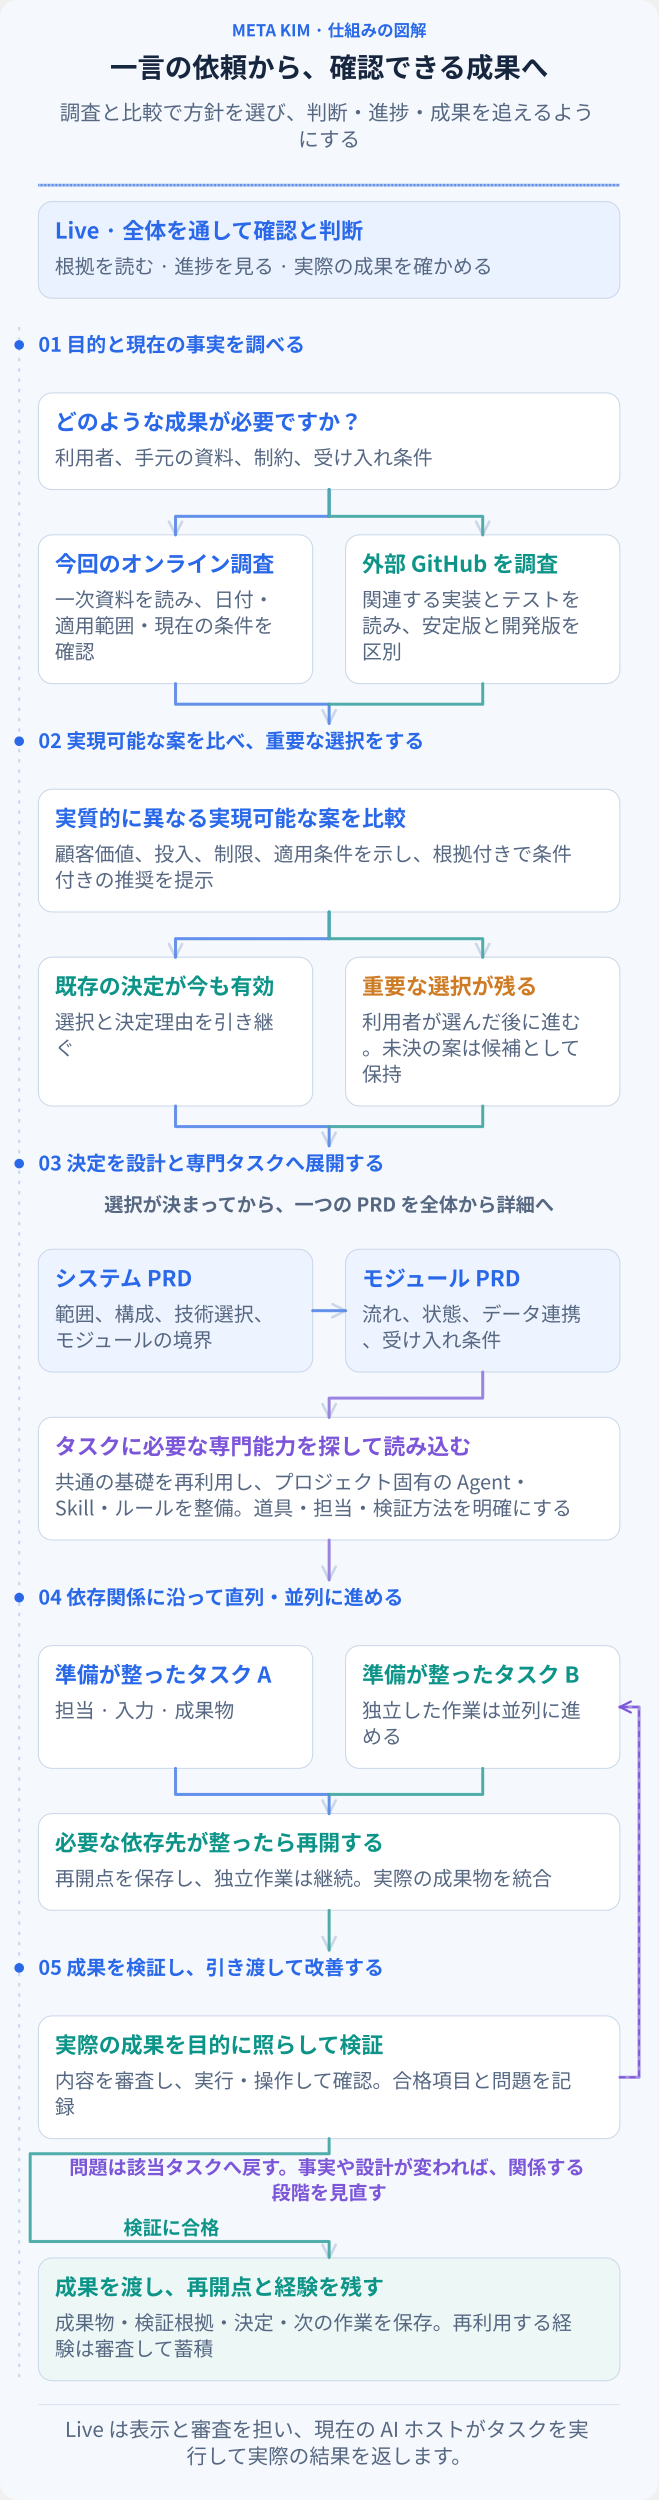
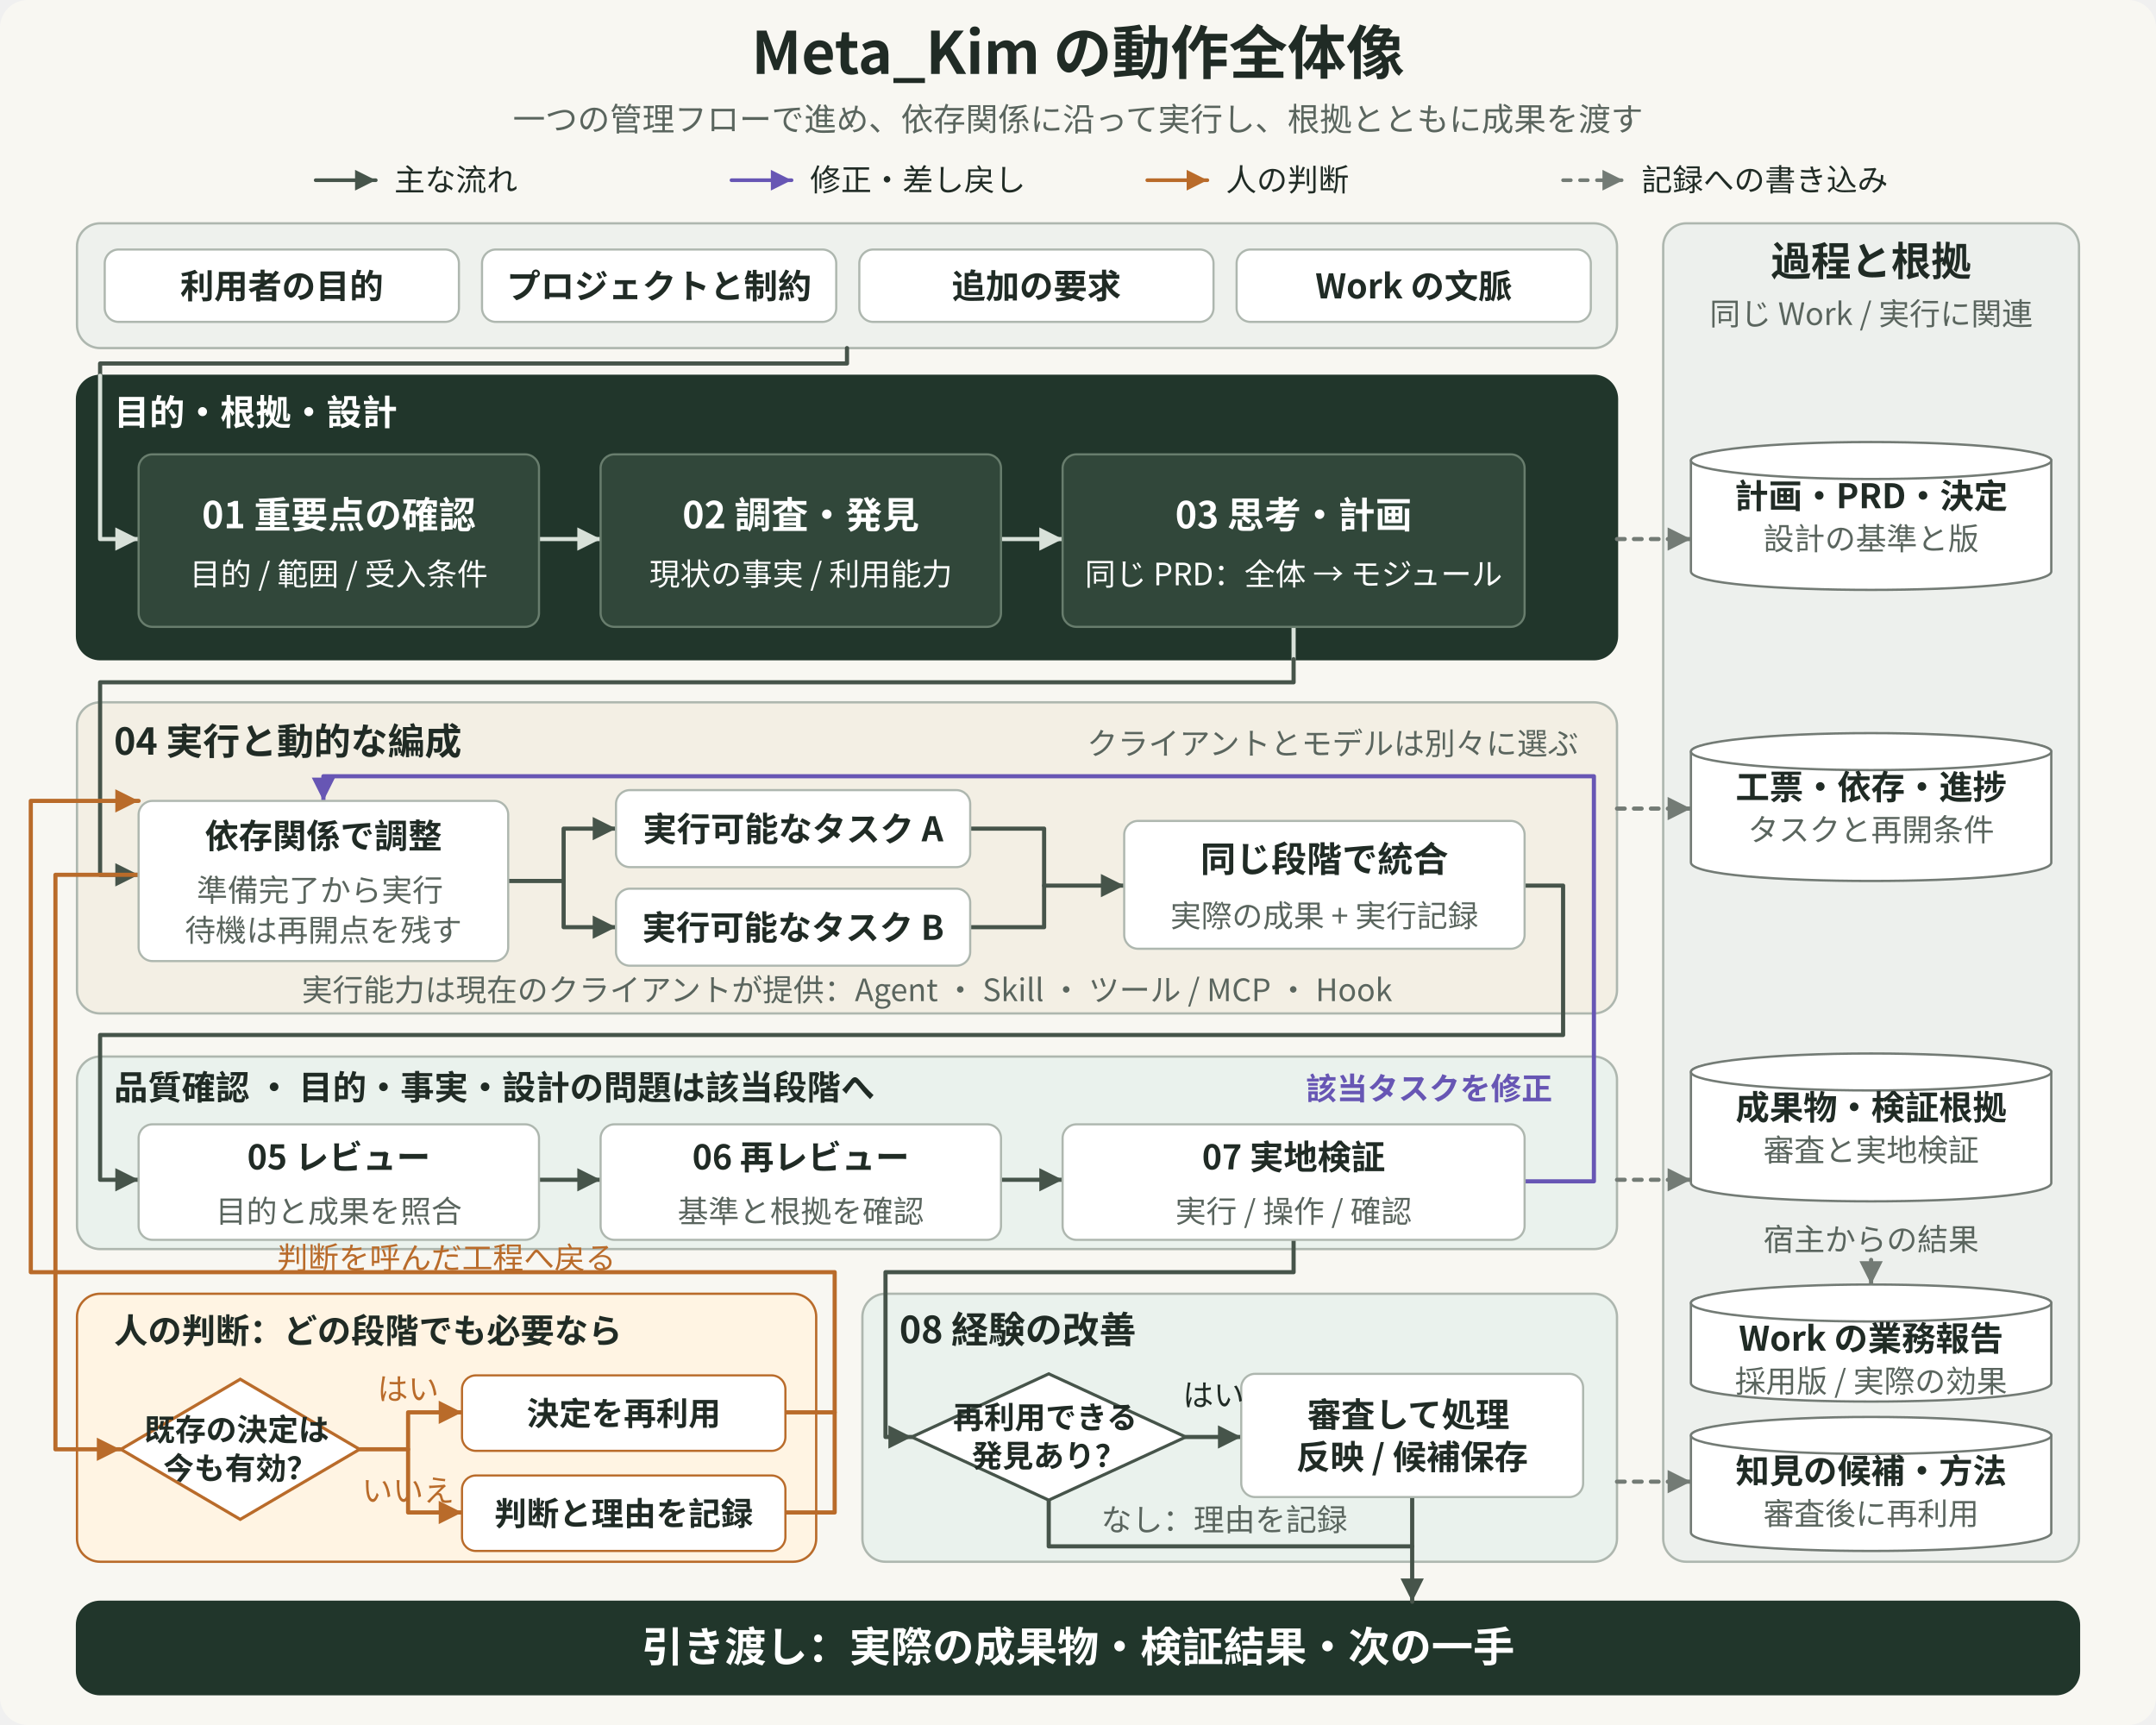
- <svg xmlns="http://www.w3.org/2000/svg" width="960" height="3646" viewBox="0 0 960 3646" role="img" aria-labelledby="title description" lang="ja-JP" xml:lang="ja-JP">
+ <svg xmlns="http://www.w3.org/2000/svg" width="1400" height="1120" viewBox="0 0 1400 1120" role="img" aria-labelledby="title desc" lang="ja-JP">
+   <style>text{font-family:"Noto Sans CJK SC","Microsoft YaHei",sans-serif}@media(prefers-reduced-motion:reduce){*{animation:none!important}}</style>
  <defs>
-     <marker id="arrow" viewBox="0 0 10 10" refX="9" refY="5" markerWidth="8" markerHeight="8" orient="auto-start-reverse">
-       <path d="M1 1L9 5L1 9" fill="none" stroke="#cad7e8" stroke-width="1.6" stroke-linecap="round" />
-     </marker>
-     <marker id="back-arrow" viewBox="0 0 10 10" refX="9" refY="5" markerWidth="8" markerHeight="8" orient="auto">
-       <path d="M1 1L9 5L1 9" fill="none" stroke="#7c56d8" stroke-width="1.6" stroke-linecap="round" />
+     <marker id="main" viewBox="0 0 10 10" refX="9" refY="5" markerWidth="7" markerHeight="7" orient="auto">
+       <path d="M1 1L9 5L1 9Z" fill="#46544a" />
+     </marker>
+     <marker id="human" viewBox="0 0 10 10" refX="9" refY="5" markerWidth="7" markerHeight="7" orient="auto">
+       <path d="M1 1L9 5L1 9Z" fill="#b96b2a" />
+     </marker>
+     <marker id="back" viewBox="0 0 10 10" refX="9" refY="5" markerWidth="7" markerHeight="7" orient="auto">
+       <path d="M1 1L9 5L1 9Z" fill="#6756b4" />
+     </marker>
+     <marker id="record" viewBox="0 0 10 10" refX="9" refY="5" markerWidth="7" markerHeight="7" orient="auto">
+       <path d="M1 1L9 5L1 9Z" fill="#737b75" />
+     </marker>
+     <marker id="light" viewBox="0 0 10 10" refX="9" refY="5" markerWidth="7" markerHeight="7" orient="auto">
+       <path d="M1 1L9 5L1 9Z" fill="#d8e1d9" />
    </marker>
  </defs>
-   <style>text{font-family:"Noto Sans CJK JP","Yu Gothic",Arial,sans-serif}.clock{stroke-dasharray:1;stroke-dashoffset:0;animation:clock 36s linear infinite}@keyframes clock{from{stroke-dashoffset:1}to{stroke-dashoffset:0}}@keyframes m0{0%,1%{opacity:0}2.2%,97.8%{opacity:1}99%,100%{opacity:0}}.m0{opacity:0;animation:m0 36s ease-in-out infinite}
- @keyframes m1{0%,2%{opacity:0}3.2%,8.8%{opacity:1}10%,100%{opacity:0}}.m1{opacity:0;animation:m1 36s ease-in-out infinite}
- @keyframes m2{0%,11%{opacity:0}12.2%,21.8%{opacity:1}23%,100%{opacity:0}}.m2{opacity:0;animation:m2 36s ease-in-out infinite}
- @keyframes m3{0%,11%{opacity:0}12.2%,21.8%{opacity:1}23%,100%{opacity:0}}.m3{opacity:0;animation:m3 36s ease-in-out infinite}
- @keyframes m4{0%,8%{stroke-dashoffset:1;opacity:0}9%{opacity:1}14%,100%{stroke-dashoffset:0;opacity:.8}}.m4{stroke-dashoffset:0;opacity:.65;animation:m4 36s ease-in-out infinite}
- @keyframes m5{0%,8%{stroke-dashoffset:1;opacity:0}9%{opacity:1}14%,100%{stroke-dashoffset:0;opacity:.8}}.m5{stroke-dashoffset:0;opacity:.65;animation:m5 36s ease-in-out infinite}
- @keyframes m6{0%,24%{opacity:0}25.2%,34.8%{opacity:1}36%,100%{opacity:0}}.m6{opacity:0;animation:m6 36s ease-in-out infinite}
- @keyframes m7{0%,19%{stroke-dashoffset:1;opacity:0}20%{opacity:1}27%,100%{stroke-dashoffset:0;opacity:.8}}.m7{stroke-dashoffset:0;opacity:.65;animation:m7 36s ease-in-out infinite}
- @keyframes m8{0%,19%{stroke-dashoffset:1;opacity:0}20%{opacity:1}27%,100%{stroke-dashoffset:0;opacity:.8}}.m8{stroke-dashoffset:0;opacity:.65;animation:m8 36s ease-in-out infinite}
- @keyframes m9{0%,37%{opacity:0}38.2%,44.8%{opacity:1}46%,100%{opacity:0}}.m9{opacity:0;animation:m9 36s ease-in-out infinite}
- @keyframes m10{0%,37%{opacity:0}38.2%,44.8%{opacity:1}46%,100%{opacity:0}}.m10{opacity:0;animation:m10 36s ease-in-out infinite}
- @keyframes m11{0%,34%{stroke-dashoffset:1;opacity:0}35%{opacity:1}40%,100%{stroke-dashoffset:0;opacity:.8}}.m11{stroke-dashoffset:0;opacity:.65;animation:m11 36s ease-in-out infinite}
- @keyframes m12{0%,34%{stroke-dashoffset:1;opacity:0}35%{opacity:1}40%,100%{stroke-dashoffset:0;opacity:.8}}.m12{stroke-dashoffset:0;opacity:.65;animation:m12 36s ease-in-out infinite}
- @keyframes m13{0%,49%{opacity:0}50.2%,54.8%{opacity:1}56%,100%{opacity:0}}.m13{opacity:0;animation:m13 36s ease-in-out infinite}
- @keyframes m14{0%,57%{opacity:0}58.2%,62.8%{opacity:1}64%,100%{opacity:0}}.m14{opacity:0;animation:m14 36s ease-in-out infinite}
- @keyframes m15{0%,44%{stroke-dashoffset:1;opacity:0}45%{opacity:1}50%,100%{stroke-dashoffset:0;opacity:.8}}.m15{stroke-dashoffset:0;opacity:.65;animation:m15 36s ease-in-out infinite}
- @keyframes m16{0%,44%{stroke-dashoffset:1;opacity:0}45%{opacity:1}50%,100%{stroke-dashoffset:0;opacity:.8}}.m16{stroke-dashoffset:0;opacity:.65;animation:m16 36s ease-in-out infinite}
- @keyframes m17{0%,54%{stroke-dashoffset:1;opacity:0}55%{opacity:1}60%,100%{stroke-dashoffset:0;opacity:.8}}.m17{stroke-dashoffset:0;opacity:.65;animation:m17 36s ease-in-out infinite}
- @keyframes m18{0%,65%{opacity:0}66.2%,72.8%{opacity:1}74%,100%{opacity:0}}.m18{opacity:0;animation:m18 36s ease-in-out infinite}
- @keyframes m19{0%,62%{stroke-dashoffset:1;opacity:0}63%{opacity:1}67%,100%{stroke-dashoffset:0;opacity:.8}}.m19{stroke-dashoffset:0;opacity:.65;animation:m19 36s ease-in-out infinite}
- @keyframes m20{0%,75%{opacity:0}76.2%,81.8%{opacity:1}83%,100%{opacity:0}}.m20{opacity:0;animation:m20 36s ease-in-out infinite}
- @keyframes m21{0%,75%{opacity:0}76.2%,81.8%{opacity:1}83%,100%{opacity:0}}.m21{opacity:0;animation:m21 36s ease-in-out infinite}
- @keyframes m22{0%,71%{stroke-dashoffset:1;opacity:0}72%{opacity:1}76%,100%{stroke-dashoffset:0;opacity:.8}}.m22{stroke-dashoffset:0;opacity:.65;animation:m22 36s ease-in-out infinite}
- @keyframes m23{0%,82%{opacity:0}83.2%,85.8%{opacity:1}87%,100%{opacity:0}}.m23{opacity:0;animation:m23 36s ease-in-out infinite}
- @keyframes m24{0%,79%{stroke-dashoffset:1;opacity:0}80%{opacity:1}84%,100%{stroke-dashoffset:0;opacity:.8}}.m24{stroke-dashoffset:0;opacity:.65;animation:m24 36s ease-in-out infinite}
- @keyframes m25{0%,79%{stroke-dashoffset:1;opacity:0}80%{opacity:1}84%,100%{stroke-dashoffset:0;opacity:.8}}.m25{stroke-dashoffset:0;opacity:.65;animation:m25 36s ease-in-out infinite}
- @keyframes m26{0%,87%{opacity:0}88.2%,91.8%{opacity:1}93%,100%{opacity:0}}.m26{opacity:0;animation:m26 36s ease-in-out infinite}
- @keyframes m27{0%,85%{stroke-dashoffset:1;opacity:0}86%{opacity:1}89%,100%{stroke-dashoffset:0;opacity:.8}}.m27{stroke-dashoffset:0;opacity:.65;animation:m27 36s ease-in-out infinite}
- @keyframes m28{0%,90%{stroke-dashoffset:1;opacity:0}91%{opacity:1}94%{stroke-dashoffset:0;opacity:1}96%,100%{stroke-dashoffset:0;opacity:0}}.m28{stroke-dashoffset:0;opacity:.65;animation:m28 36s ease-in-out infinite}
- @keyframes m29{0%,94%{opacity:0}95.2%,97.8%{opacity:1}99%,100%{opacity:0}}.m29{opacity:0;animation:m29 36s ease-in-out infinite}
- @keyframes m30{0%,93%{stroke-dashoffset:1;opacity:0}94%{opacity:1}98%,100%{stroke-dashoffset:0;opacity:.8}}.m30{stroke-dashoffset:0;opacity:.65;animation:m30 36s ease-in-out infinite}@media(prefers-reduced-motion:reduce){*{animation:none!important}.focus,.clock{display:none}.completed{opacity:1}.progress{transform:scaleX(1)}.transfer{stroke-dashoffset:0;opacity:.45}}</style>
-   <rect width="960" height="3646" rx="26" fill="#f5f8fc" />
-   <path d="M28 477V3472" fill="none" stroke="#c9d8f0" stroke-width="3" stroke-dasharray="5 10" />
-   <text x="480" y="53" font-size="24" font-weight="700" fill="#2968e8" text-anchor="middle">
-     <tspan x="480" dy="0">META KIM · 仕組みの図解</tspan>
-   </text>
-   <text x="480" y="113" font-size="40" font-weight="750" fill="#17263f" text-anchor="middle">
-     <tspan x="480" dy="0">一言の依頼から、確認できる成果へ</tspan>
-   </text>
-   <text x="480" y="175" font-size="30" font-weight="450" fill="#566782" text-anchor="middle">
-     <tspan x="480" dy="0">調査と比較で方針を選び、判断・進捗・成果を追えるよう</tspan>
-     <tspan x="480" dy="39">にする</tspan>
-   </text>
-   <path d="M56 270H904" stroke="#dce5f2" stroke-width="4" />
-   <path class="clock" pathLength="1" d="M56 270H904" stroke="#2968e8" stroke-width="4" />
-   <g class="node" data-label="Live · 全体を通して確認と判断" data-box="56,294,848,141">
-     <rect x="56" y="294" width="848" height="141" rx="20" fill="#eaf1ff" stroke="#cad7e8" stroke-width="1.5" />
-     <rect class="focus m0" x="56" y="294" width="848" height="141" rx="20" fill="#2968e8" fill-opacity=".045" stroke="#2968e8" stroke-width="3" />
-     <text x="80" y="348" font-size="32" font-weight="700" fill="#2968e8" text-anchor="start">
-       <tspan x="80" dy="0">Live · 全体を通して確認と判断</tspan>
-     </text>
-     <text x="80" y="399" font-size="29" font-weight="450" fill="#566782" text-anchor="start">
-       <tspan x="80" dy="0">根拠を読む · 進捗を見る · 実際の成果を確かめる</tspan>
-     </text>
-   </g>
-   <circle cx="28" cy="503" r="7" fill="#2968e8" />
-   <text x="56" y="513" font-size="29" font-weight="700" fill="#2968e8" text-anchor="start">
-     <tspan x="56" dy="0">01  目的と現在の事実を調べる</tspan>
-   </text>
-   <g class="node" data-label="どのような成果が必要ですか？" data-box="56,573,848,141">
-     <rect x="56" y="573" width="848" height="141" rx="20" fill="#fff" stroke="#cad7e8" stroke-width="1.5" />
-     <rect class="focus m1" x="56" y="573" width="848" height="141" rx="20" fill="#2968e8" fill-opacity=".045" stroke="#2968e8" stroke-width="3" />
-     <text x="80" y="627" font-size="32" font-weight="700" fill="#2968e8" text-anchor="start">
-       <tspan x="80" dy="0">どのような成果が必要ですか？</tspan>
-     </text>
-     <text x="80" y="678" font-size="29" font-weight="450" fill="#566782" text-anchor="start">
-       <tspan x="80" dy="0">利用者、手元の資料、制約、受け入れ条件</tspan>
-     </text>
-   </g>
-   <g class="node" data-label="今回のオンライン調査" data-box="56,780,400,217">
-     <rect x="56" y="780" width="400" height="217" rx="20" fill="#fff" stroke="#cad7e8" stroke-width="1.5" />
-     <rect class="focus m2" x="56" y="780" width="400" height="217" rx="20" fill="#2968e8" fill-opacity=".045" stroke="#2968e8" stroke-width="3" />
-     <text x="80" y="834" font-size="32" font-weight="700" fill="#2968e8" text-anchor="start">
-       <tspan x="80" dy="0">今回のオンライン調査</tspan>
-     </text>
-     <text x="80" y="885" font-size="29" font-weight="450" fill="#566782" text-anchor="start">
-       <tspan x="80" dy="0">一次資料を読み、日付・</tspan>
-       <tspan x="80" dy="38">適用範囲・現在の条件を</tspan>
-       <tspan x="80" dy="38">確認</tspan>
-     </text>
-   </g>
-   <g class="node" data-label="外部 GitHub を調査" data-box="504,780,400,217">
-     <rect x="504" y="780" width="400" height="217" rx="20" fill="#fff" stroke="#cad7e8" stroke-width="1.5" />
-     <rect class="focus m3" x="504" y="780" width="400" height="217" rx="20" fill="#0d9488" fill-opacity=".045" stroke="#0d9488" stroke-width="3" />
-     <text x="528" y="834" font-size="32" font-weight="700" fill="#0d9488" text-anchor="start">
-       <tspan x="528" dy="0">外部 GitHub を調査</tspan>
-     </text>
-     <text x="528" y="885" font-size="29" font-weight="450" fill="#566782" text-anchor="start">
-       <tspan x="528" dy="0">関連する実装とテストを</tspan>
-       <tspan x="528" dy="38">読み、安定版と開発版を</tspan>
-       <tspan x="528" dy="38">区別</tspan>
-     </text>
-   </g>
-   <path d="M480 714V753H256V780" fill="none" stroke="#cad7e8" stroke-width="3" stroke-linecap="round" stroke-linejoin="round" marker-end="url(#arrow)" />
-   <path class="transfer m4" pathLength="1" d="M480 714V753H256V780" fill="none" stroke="#2968e8" stroke-width="4.5" stroke-dasharray="1" stroke-linecap="round" stroke-linejoin="round" />
-   <path d="M480 714V753H704V780" fill="none" stroke="#cad7e8" stroke-width="3" stroke-linecap="round" stroke-linejoin="round" marker-end="url(#arrow)" />
-   <path class="transfer m5" pathLength="1" d="M480 714V753H704V780" fill="none" stroke="#0d9488" stroke-width="4.5" stroke-dasharray="1" stroke-linecap="round" stroke-linejoin="round" />
-   <circle cx="28" cy="1081" r="7" fill="#2968e8" />
-   <text x="56" y="1091" font-size="29" font-weight="700" fill="#2968e8" text-anchor="start">
-     <tspan x="56" dy="0">02  実現可能な案を比べ、重要な選択をする</tspan>
-   </text>
-   <g class="node" data-label="実質的に異なる実現可能な案を比較" data-box="56,1151,848,179">
-     <rect x="56" y="1151" width="848" height="179" rx="20" fill="#fff" stroke="#cad7e8" stroke-width="1.5" />
-     <rect class="focus m6" x="56" y="1151" width="848" height="179" rx="20" fill="#2968e8" fill-opacity=".045" stroke="#2968e8" stroke-width="3" />
-     <text x="80" y="1205" font-size="32" font-weight="700" fill="#2968e8" text-anchor="start">
-       <tspan x="80" dy="0">実質的に異なる実現可能な案を比較</tspan>
-     </text>
-     <text x="80" y="1256" font-size="29" font-weight="450" fill="#566782" text-anchor="start">
-       <tspan x="80" dy="0">顧客価値、投入、制限、適用条件を示し、根拠付きで条件</tspan>
-       <tspan x="80" dy="38">付きの推奨を提示</tspan>
-     </text>
-   </g>
-   <path d="M256 997V1027H480V1055" fill="none" stroke="#cad7e8" stroke-width="3" stroke-linecap="round" stroke-linejoin="round" marker-end="url(#arrow)" />
-   <path class="transfer m7" pathLength="1" d="M256 997V1027H480V1055" fill="none" stroke="#2968e8" stroke-width="4.5" stroke-dasharray="1" stroke-linecap="round" stroke-linejoin="round" />
-   <path d="M704 997V1027H480" fill="none" stroke="#cad7e8" stroke-width="3" stroke-linecap="round" stroke-linejoin="round" />
-   <path class="transfer m8" pathLength="1" d="M704 997V1027H480" fill="none" stroke="#0d9488" stroke-width="4.5" stroke-dasharray="1" stroke-linecap="round" stroke-linejoin="round" />
-   <g class="node" data-label="既存の決定が今も有効" data-box="56,1396,400,217">
-     <rect x="56" y="1396" width="400" height="217" rx="20" fill="#fff" stroke="#cad7e8" stroke-width="1.5" />
-     <rect class="focus m9" x="56" y="1396" width="400" height="217" rx="20" fill="#0d9488" fill-opacity=".045" stroke="#0d9488" stroke-width="3" />
-     <text x="80" y="1450" font-size="32" font-weight="700" fill="#0d9488" text-anchor="start">
-       <tspan x="80" dy="0">既存の決定が今も有効</tspan>
-     </text>
-     <text x="80" y="1501" font-size="29" font-weight="450" fill="#566782" text-anchor="start">
-       <tspan x="80" dy="0">選択と決定理由を引き継</tspan>
-       <tspan x="80" dy="38">ぐ</tspan>
-     </text>
-   </g>
-   <g class="node" data-label="重要な選択が残る" data-box="504,1396,400,217">
-     <rect x="504" y="1396" width="400" height="217" rx="20" fill="#fff" stroke="#cad7e8" stroke-width="1.5" />
-     <rect class="focus m10" x="504" y="1396" width="400" height="217" rx="20" fill="#ce7b24" fill-opacity=".045" stroke="#ce7b24" stroke-width="3" />
-     <text x="528" y="1450" font-size="32" font-weight="700" fill="#ce7b24" text-anchor="start">
-       <tspan x="528" dy="0">重要な選択が残る</tspan>
-     </text>
-     <text x="528" y="1501" font-size="29" font-weight="450" fill="#566782" text-anchor="start">
-       <tspan x="528" dy="0">利用者が選んだ後に進む</tspan>
-       <tspan x="528" dy="38">。未決の案は候補として</tspan>
-       <tspan x="528" dy="38">保持</tspan>
-     </text>
-   </g>
-   <path d="M480 1330V1369H256V1396" fill="none" stroke="#cad7e8" stroke-width="3" stroke-linecap="round" stroke-linejoin="round" marker-end="url(#arrow)" />
-   <path class="transfer m11" pathLength="1" d="M480 1330V1369H256V1396" fill="none" stroke="#2968e8" stroke-width="4.5" stroke-dasharray="1" stroke-linecap="round" stroke-linejoin="round" />
-   <path d="M480 1330V1369H704V1396" fill="none" stroke="#cad7e8" stroke-width="3" stroke-linecap="round" stroke-linejoin="round" marker-end="url(#arrow)" />
-   <path class="transfer m12" pathLength="1" d="M480 1330V1369H704V1396" fill="none" stroke="#0d9488" stroke-width="4.5" stroke-dasharray="1" stroke-linecap="round" stroke-linejoin="round" />
-   <circle cx="28" cy="1697" r="7" fill="#2968e8" />
-   <text x="56" y="1707" font-size="29" font-weight="700" fill="#2968e8" text-anchor="start">
-     <tspan x="56" dy="0">03  決定を設計と専門タスクへ展開する</tspan>
-   </text>
-   <text x="480" y="1767" font-size="28" font-weight="650" fill="#566782" text-anchor="middle">
-     <tspan x="480" dy="0">選択が決まってから、一つの PRD を全体から詳細へ</tspan>
-   </text>
-   <g class="node" data-label="システム PRD" data-box="56,1822,400,179">
-     <rect x="56" y="1822" width="400" height="179" rx="20" fill="#eef4ff" stroke="#cad7e8" stroke-width="1.5" />
-     <rect class="focus m13" x="56" y="1822" width="400" height="179" rx="20" fill="#2968e8" fill-opacity=".045" stroke="#2968e8" stroke-width="3" />
-     <text x="80" y="1876" font-size="32" font-weight="700" fill="#2968e8" text-anchor="start">
-       <tspan x="80" dy="0">システム PRD</tspan>
-     </text>
-     <text x="80" y="1927" font-size="29" font-weight="450" fill="#566782" text-anchor="start">
-       <tspan x="80" dy="0">範囲、構成、技術選択、</tspan>
-       <tspan x="80" dy="38">モジュールの境界</tspan>
-     </text>
-   </g>
-   <g class="node" data-label="モジュール PRD" data-box="504,1822,400,179">
-     <rect x="504" y="1822" width="400" height="179" rx="20" fill="#eef4ff" stroke="#cad7e8" stroke-width="1.5" />
-     <rect class="focus m14" x="504" y="1822" width="400" height="179" rx="20" fill="#2968e8" fill-opacity=".045" stroke="#2968e8" stroke-width="3" />
-     <text x="528" y="1876" font-size="32" font-weight="700" fill="#2968e8" text-anchor="start">
-       <tspan x="528" dy="0">モジュール PRD</tspan>
-     </text>
-     <text x="528" y="1927" font-size="29" font-weight="450" fill="#566782" text-anchor="start">
-       <tspan x="528" dy="0">流れ、状態、データ連携</tspan>
-       <tspan x="528" dy="38">、受け入れ条件</tspan>
-     </text>
-   </g>
-   <path d="M256 1613V1643H480V1671" fill="none" stroke="#cad7e8" stroke-width="3" stroke-linecap="round" stroke-linejoin="round" marker-end="url(#arrow)" />
-   <path class="transfer m15" pathLength="1" d="M256 1613V1643H480V1671" fill="none" stroke="#2968e8" stroke-width="4.5" stroke-dasharray="1" stroke-linecap="round" stroke-linejoin="round" />
-   <path d="M704 1613V1643H480" fill="none" stroke="#cad7e8" stroke-width="3" stroke-linecap="round" stroke-linejoin="round" />
-   <path class="transfer m16" pathLength="1" d="M704 1613V1643H480" fill="none" stroke="#0d9488" stroke-width="4.5" stroke-dasharray="1" stroke-linecap="round" stroke-linejoin="round" />
-   <path d="M456 1911.5H504" fill="none" stroke="#cad7e8" stroke-width="3" stroke-linecap="round" stroke-linejoin="round" marker-end="url(#arrow)" />
-   <path class="transfer m17" pathLength="1" d="M456 1911.5H504" fill="none" stroke="#2968e8" stroke-width="4.5" stroke-dasharray="1" stroke-linecap="round" stroke-linejoin="round" />
-   <g class="node" data-label="タスクに必要な専門能力を探して読み込む" data-box="56,2067,848,179">
-     <rect x="56" y="2067" width="848" height="179" rx="20" fill="#fff" stroke="#cad7e8" stroke-width="1.5" />
-     <rect class="focus m18" x="56" y="2067" width="848" height="179" rx="20" fill="#7c56d8" fill-opacity=".045" stroke="#7c56d8" stroke-width="3" />
-     <text x="80" y="2121" font-size="32" font-weight="700" fill="#7c56d8" text-anchor="start">
-       <tspan x="80" dy="0">タスクに必要な専門能力を探して読み込む</tspan>
-     </text>
-     <text x="80" y="2172" font-size="29" font-weight="450" fill="#566782" text-anchor="start">
-       <tspan x="80" dy="0">共通の基礎を再利用し、プロジェクト固有の Agent・</tspan>
-       <tspan x="80" dy="38">Skill・ルールを整備。道具・担当・検証方法を明確にする</tspan>
-     </text>
-   </g>
-   <path d="M704 2001V2039H480V2067" fill="none" stroke="#cad7e8" stroke-width="3" stroke-linecap="round" stroke-linejoin="round" marker-end="url(#arrow)" />
-   <path class="transfer m19" pathLength="1" d="M704 2001V2039H480V2067" fill="none" stroke="#7c56d8" stroke-width="4.5" stroke-dasharray="1" stroke-linecap="round" stroke-linejoin="round" />
-   <circle cx="28" cy="2330" r="7" fill="#2968e8" />
-   <text x="56" y="2340" font-size="29" font-weight="700" fill="#2968e8" text-anchor="start">
-     <tspan x="56" dy="0">04  依存関係に沿って直列・並列に進める</tspan>
-   </text>
-   <g class="node" data-label="準備が整ったタスク A" data-box="56,2400,400,179">
-     <rect x="56" y="2400" width="400" height="179" rx="20" fill="#fff" stroke="#cad7e8" stroke-width="1.5" />
-     <rect class="focus m20" x="56" y="2400" width="400" height="179" rx="20" fill="#2968e8" fill-opacity=".045" stroke="#2968e8" stroke-width="3" />
-     <text x="80" y="2454" font-size="32" font-weight="700" fill="#2968e8" text-anchor="start">
-       <tspan x="80" dy="0">準備が整ったタスク A</tspan>
-     </text>
-     <text x="80" y="2505" font-size="29" font-weight="450" fill="#566782" text-anchor="start">
-       <tspan x="80" dy="0">担当 · 入力 · 成果物</tspan>
-     </text>
-   </g>
-   <g class="node" data-label="準備が整ったタスク B" data-box="504,2400,400,179">
-     <rect x="504" y="2400" width="400" height="179" rx="20" fill="#fff" stroke="#cad7e8" stroke-width="1.5" />
-     <rect class="focus m21" x="504" y="2400" width="400" height="179" rx="20" fill="#0d9488" fill-opacity=".045" stroke="#0d9488" stroke-width="3" />
-     <text x="528" y="2454" font-size="32" font-weight="700" fill="#0d9488" text-anchor="start">
-       <tspan x="528" dy="0">準備が整ったタスク B</tspan>
-     </text>
-     <text x="528" y="2505" font-size="29" font-weight="450" fill="#566782" text-anchor="start">
-       <tspan x="528" dy="0">独立した作業は並列に進</tspan>
-       <tspan x="528" dy="38">める</tspan>
-     </text>
-   </g>
-   <path d="M480 2246V2304" fill="none" stroke="#cad7e8" stroke-width="3" stroke-linecap="round" stroke-linejoin="round" marker-end="url(#arrow)" />
-   <path class="transfer m22" pathLength="1" d="M480 2246V2304" fill="none" stroke="#7c56d8" stroke-width="4.5" stroke-dasharray="1" stroke-linecap="round" stroke-linejoin="round" />
-   <g class="node" data-label="必要な依存先が整ったら再開する" data-box="56,2645,848,141">
-     <rect x="56" y="2645" width="848" height="141" rx="20" fill="#fff" stroke="#cad7e8" stroke-width="1.5" />
-     <rect class="focus m23" x="56" y="2645" width="848" height="141" rx="20" fill="#0d9488" fill-opacity=".045" stroke="#0d9488" stroke-width="3" />
-     <text x="80" y="2699" font-size="32" font-weight="700" fill="#0d9488" text-anchor="start">
-       <tspan x="80" dy="0">必要な依存先が整ったら再開する</tspan>
-     </text>
-     <text x="80" y="2750" font-size="29" font-weight="450" fill="#566782" text-anchor="start">
-       <tspan x="80" dy="0">再開点を保存し、独立作業は継続。実際の成果物を統合</tspan>
-     </text>
-   </g>
-   <path d="M256 2579V2617H480V2645" fill="none" stroke="#cad7e8" stroke-width="3" stroke-linecap="round" stroke-linejoin="round" marker-end="url(#arrow)" />
-   <path class="transfer m24" pathLength="1" d="M256 2579V2617H480V2645" fill="none" stroke="#2968e8" stroke-width="4.5" stroke-dasharray="1" stroke-linecap="round" stroke-linejoin="round" />
-   <path d="M704 2579V2617H480" fill="none" stroke="#cad7e8" stroke-width="3" stroke-linecap="round" stroke-linejoin="round" />
-   <path class="transfer m25" pathLength="1" d="M704 2579V2617H480" fill="none" stroke="#0d9488" stroke-width="4.5" stroke-dasharray="1" stroke-linecap="round" stroke-linejoin="round" />
-   <circle cx="28" cy="2870" r="7" fill="#2968e8" />
-   <text x="56" y="2880" font-size="29" font-weight="700" fill="#2968e8" text-anchor="start">
-     <tspan x="56" dy="0">05  成果を検証し、引き渡して改善する</tspan>
-   </text>
-   <g class="node" data-label="実際の成果を目的に照らして検証" data-box="56,2940,848,179">
-     <rect x="56" y="2940" width="848" height="179" rx="20" fill="#fff" stroke="#cad7e8" stroke-width="1.5" />
-     <rect class="focus m26" x="56" y="2940" width="848" height="179" rx="20" fill="#0d9488" fill-opacity=".045" stroke="#0d9488" stroke-width="3" />
-     <text x="80" y="2994" font-size="32" font-weight="700" fill="#0d9488" text-anchor="start">
-       <tspan x="80" dy="0">実際の成果を目的に照らして検証</tspan>
-     </text>
-     <text x="80" y="3045" font-size="29" font-weight="450" fill="#566782" text-anchor="start">
-       <tspan x="80" dy="0">内容を審査し、実行・操作して確認。合格項目と問題を記</tspan>
-       <tspan x="80" dy="38">録</tspan>
-     </text>
-   </g>
-   <path d="M480 2786V2844" fill="none" stroke="#cad7e8" stroke-width="3" stroke-linecap="round" stroke-linejoin="round" marker-end="url(#arrow)" />
-   <path class="transfer m27" pathLength="1" d="M480 2786V2844" fill="none" stroke="#0d9488" stroke-width="4.5" stroke-dasharray="1" stroke-linecap="round" stroke-linejoin="round" />
-   <text x="480" y="3171" font-size="28" font-weight="650" fill="#7c56d8" text-anchor="middle">
-     <tspan x="480" dy="0">問題は該当タスクへ戻す。事実や設計が変われば、関係する</tspan>
-     <tspan x="480" dy="37">段階を見直す</tspan>
-   </text>
-   <path d="M904 3029.5H932V2489.5H904" fill="none" stroke="#7c56d8" stroke-width="2.5" stroke-linecap="round" stroke-linejoin="round" stroke-dasharray="7 8" marker-end="url(#back-arrow)" />
-   <path class="transfer m28" pathLength="1" d="M904 3029.5H932V2489.5H904" fill="none" stroke="#7c56d8" stroke-width="4.5" stroke-dasharray="1" stroke-linecap="round" stroke-linejoin="round" />
-   <g class="node" data-label="成果を渡し、再開点と経験を残す" data-box="56,3293,848,179">
-     <rect x="56" y="3293" width="848" height="179" rx="20" fill="#edf8f6" stroke="#cad7e8" stroke-width="1.5" />
-     <rect class="focus m29" x="56" y="3293" width="848" height="179" rx="20" fill="#0d9488" fill-opacity=".045" stroke="#0d9488" stroke-width="3" />
-     <text x="80" y="3347" font-size="32" font-weight="700" fill="#0d9488" text-anchor="start">
-       <tspan x="80" dy="0">成果を渡し、再開点と経験を残す</tspan>
-     </text>
-     <text x="80" y="3398" font-size="29" font-weight="450" fill="#566782" text-anchor="start">
-       <tspan x="80" dy="0">成果物・検証根拠・決定・次の作業を保存。再利用する経</tspan>
-       <tspan x="80" dy="38">験は審査して蓄積</tspan>
-     </text>
-   </g>
-   <path d="M480 3119V3141H44V3269H480V3293" fill="none" stroke="#cad7e8" stroke-width="3" stroke-linecap="round" stroke-linejoin="round" marker-end="url(#arrow)" />
-   <path class="transfer m30" pathLength="1" d="M480 3119V3141H44V3269H480V3293" fill="none" stroke="#0d9488" stroke-width="4.5" stroke-dasharray="1" stroke-linecap="round" stroke-linejoin="round" />
-   <text x="250" y="3259" font-size="28" font-weight="700" fill="#0d9488" text-anchor="middle">
-     <tspan x="250" dy="0">検証に合格</tspan>
-   </text>
-   <path d="M56 3507H904" stroke="#cad7e8" />
-   <text x="480" y="3554" font-size="30" font-weight="450" fill="#566782" text-anchor="middle">
-     <tspan x="480" dy="0">Live は表示と審査を担い、現在の AI ホストがタスクを実</tspan>
-     <tspan x="480" dy="39">行して実際の結果を返します。</tspan>
+   <rect width="1400" height="1120" rx="18" fill="#f8f7f2" />
+   <rect x="50" y="145" width="1000" height="81" rx="15" fill="#eef1ed" stroke="#aeb7af" stroke-width="1.5" />
+   <rect x="50" y="244" width="1000" height="184" rx="15" fill="#21362b" stroke="#21362b" stroke-width="1.5" />
+   <rect x="50" y="456" width="1000" height="202" rx="15" fill="#f3efe4" stroke="#aeb7af" stroke-width="1.5" />
+   <rect x="50" y="686" width="1000" height="125" rx="15" fill="#eaf2ed" stroke="#aeb7af" stroke-width="1.5" />
+   <rect x="50" y="840" width="480" height="174" rx="15" fill="#fff4e3" stroke="#b96b2a" stroke-width="1.5" />
+   <rect x="560" y="840" width="490" height="174" rx="15" fill="#eaf2ed" stroke="#aeb7af" stroke-width="1.5" />
+   <rect x="1080" y="145" width="270" height="869" rx="15" fill="#edf0ed" stroke="#aeb7af" stroke-width="1.5" />
+   <rect x="50" y="1040" width="1300" height="60" rx="15" fill="#21362b" stroke="#21362b" stroke-width="1.5" />
+   <path d="M205 117 L244 117" fill="none" stroke="#46544a" stroke-width="2.4" stroke-linecap="round" stroke-linejoin="round" marker-end="url(#main)" />
+   <path d="M475 117 L514 117" fill="none" stroke="#6756b4" stroke-width="2.4" stroke-linecap="round" stroke-linejoin="round" marker-end="url(#back)" />
+   <path d="M745 117 L784 117" fill="none" stroke="#b96b2a" stroke-width="2.4" stroke-linecap="round" stroke-linejoin="round" marker-end="url(#human)" />
+   <path d="M1015 117 L1054 117" fill="none" stroke="#737b75" stroke-width="2.4" stroke-linecap="round" stroke-linejoin="round" stroke-dasharray="5 6" marker-end="url(#record)" />
+   <path d="M550 226 L550 236 L65 236 L65 244" fill="none" stroke="#46544a" stroke-width="2.7" stroke-linecap="round" stroke-linejoin="round" />
+   <path d="M65 244 L65 350 L90 350" fill="none" stroke="#d8e1d9" stroke-width="2.7" stroke-linecap="round" stroke-linejoin="round" marker-end="url(#light)" />
+   <path d="M350 350 L390 350" fill="none" stroke="#d8e1d9" stroke-width="2.7" stroke-linecap="round" stroke-linejoin="round" marker-end="url(#light)" />
+   <path d="M650 350 L690 350" fill="none" stroke="#d8e1d9" stroke-width="2.7" stroke-linecap="round" stroke-linejoin="round" marker-end="url(#light)" />
+   <path d="M840 407 L840 428" fill="none" stroke="#d8e1d9" stroke-width="2.7" stroke-linecap="round" stroke-linejoin="round" />
+   <path d="M840 428 L840 443 L65 443 L65 568 L90 568" fill="none" stroke="#46544a" stroke-width="2.7" stroke-linecap="round" stroke-linejoin="round" marker-end="url(#main)" />
+   <path d="M330 572 L366 572 L366 538 L400 538" fill="none" stroke="#46544a" stroke-width="2.7" stroke-linecap="round" stroke-linejoin="round" marker-end="url(#main)" />
+   <path d="M366 572 L366 602 L400 602" fill="none" stroke="#46544a" stroke-width="2.7" stroke-linecap="round" stroke-linejoin="round" marker-end="url(#main)" />
+   <path d="M630 538 L678 538 L678 575 L730 575" fill="none" stroke="#46544a" stroke-width="2.7" stroke-linecap="round" stroke-linejoin="round" marker-end="url(#main)" />
+   <path d="M630 602 L678 602 L678 575" fill="none" stroke="#46544a" stroke-width="2.7" stroke-linecap="round" stroke-linejoin="round" />
+   <path d="M990 575 L1015 575 L1015 672 L65 672 L65 766 L90 766" fill="none" stroke="#46544a" stroke-width="2.7" stroke-linecap="round" stroke-linejoin="round" marker-end="url(#main)" />
+   <path d="M350 766 L390 766" fill="none" stroke="#46544a" stroke-width="2.7" stroke-linecap="round" stroke-linejoin="round" marker-end="url(#main)" />
+   <path d="M650 766 L690 766" fill="none" stroke="#46544a" stroke-width="2.7" stroke-linecap="round" stroke-linejoin="round" marker-end="url(#main)" />
+   <path d="M990 767 L1035 767 L1035 504 L210 504 L210 520" fill="none" stroke="#6756b4" stroke-width="2.7" stroke-linecap="round" stroke-linejoin="round" marker-end="url(#back)" />
+   <path d="M90 568 L36 568 L36 941 L78 941" fill="none" stroke="#b96b2a" stroke-width="2.7" stroke-linecap="round" stroke-linejoin="round" marker-end="url(#human)" />
+   <path d="M234 941 L265 941 L265 917 L300 917" fill="none" stroke="#b96b2a" stroke-width="2.7" stroke-linecap="round" stroke-linejoin="round" marker-end="url(#human)" />
+   <path d="M265 941 L265 982 L300 982" fill="none" stroke="#b96b2a" stroke-width="2.7" stroke-linecap="round" stroke-linejoin="round" marker-end="url(#human)" />
+   <path d="M510 917 L542 917 L542 826 L20 826 L20 520 L90 520" fill="none" stroke="#b96b2a" stroke-width="2.7" stroke-linecap="round" stroke-linejoin="round" marker-end="url(#human)" />
+   <path d="M510 982 L542 982 L542 917" fill="none" stroke="#b96b2a" stroke-width="2.7" stroke-linecap="round" stroke-linejoin="round" />
+   <path d="M840 799 L840 826 L575 826 L575 933 L592 933" fill="none" stroke="#46544a" stroke-width="2.7" stroke-linecap="round" stroke-linejoin="round" marker-end="url(#main)" />
+   <path d="M770 933 L806 933" fill="none" stroke="#46544a" stroke-width="2.7" stroke-linecap="round" stroke-linejoin="round" marker-end="url(#main)" />
+   <path d="M681 974 L681 1004 L917 1004" fill="none" stroke="#46544a" stroke-width="2.7" stroke-linecap="round" stroke-linejoin="round" />
+   <path d="M917 972 L917 1040" fill="none" stroke="#46544a" stroke-width="2.7" stroke-linecap="round" stroke-linejoin="round" marker-end="url(#main)" />
+   <path d="M1215 818 L1215 834" fill="none" stroke="#737b75" stroke-width="2.7" stroke-linecap="round" stroke-linejoin="round" stroke-dasharray="5 6" marker-end="url(#record)" />
+   <path d="M1050 350 L1098 350" fill="none" stroke="#737b75" stroke-width="2.7" stroke-linecap="round" stroke-linejoin="round" stroke-dasharray="5 6" marker-end="url(#record)" />
+   <path d="M1050 525 L1098 525" fill="none" stroke="#737b75" stroke-width="2.7" stroke-linecap="round" stroke-linejoin="round" stroke-dasharray="5 6" marker-end="url(#record)" />
+   <path d="M1050 766 L1098 766" fill="none" stroke="#737b75" stroke-width="2.7" stroke-linecap="round" stroke-linejoin="round" stroke-dasharray="5 6" marker-end="url(#record)" />
+   <path d="M1050 962 L1098 962" fill="none" stroke="#737b75" stroke-width="2.7" stroke-linecap="round" stroke-linejoin="round" stroke-dasharray="5 6" marker-end="url(#record)" />
+   <g data-box="68,162,230,47" data-label="利用者の目的">
+     <rect x="68" y="162" width="230" height="47" rx="9" fill="#fff" stroke="#aeb7af" stroke-width="1.4" />
+   </g>
+   <g data-box="313,162,230,47" data-label="プロジェクトと制約">
+     <rect x="313" y="162" width="230" height="47" rx="9" fill="#fff" stroke="#aeb7af" stroke-width="1.4" />
+   </g>
+   <g data-box="558,162,230,47" data-label="追加の要求">
+     <rect x="558" y="162" width="230" height="47" rx="9" fill="#fff" stroke="#aeb7af" stroke-width="1.4" />
+   </g>
+   <g data-box="803,162,230,47" data-label="Work の文脈">
+     <rect x="803" y="162" width="230" height="47" rx="9" fill="#fff" stroke="#aeb7af" stroke-width="1.4" />
+   </g>
+   <g data-box="90,295,260,112" data-label="01 重要点の確認">
+     <rect x="90" y="295" width="260" height="112" rx="9" fill="#31473a" stroke="#687d6d" stroke-width="1.4" />
+   </g>
+   <g data-box="390,295,260,112" data-label="02 調査・発見">
+     <rect x="390" y="295" width="260" height="112" rx="9" fill="#31473a" stroke="#687d6d" stroke-width="1.4" />
+   </g>
+   <g data-box="690,295,300,112" data-label="03 思考・計画">
+     <rect x="690" y="295" width="300" height="112" rx="9" fill="#31473a" stroke="#687d6d" stroke-width="1.4" />
+   </g>
+   <g data-box="90,520,240,104" data-label="依存関係で調整">
+     <rect x="90" y="520" width="240" height="104" rx="9" fill="#fff" stroke="#aeb7af" stroke-width="1.4" />
+   </g>
+   <g data-box="400,513,230,50" data-label="実行可能なタスク A">
+     <rect x="400" y="513" width="230" height="50" rx="9" fill="#fff" stroke="#aeb7af" stroke-width="1.4" />
+   </g>
+   <g data-box="400,577,230,50" data-label="実行可能なタスク B">
+     <rect x="400" y="577" width="230" height="50" rx="9" fill="#fff" stroke="#aeb7af" stroke-width="1.4" />
+   </g>
+   <g data-box="730,533,260,83" data-label="同じ段階で統合">
+     <rect x="730" y="533" width="260" height="83" rx="9" fill="#fff" stroke="#aeb7af" stroke-width="1.4" />
+   </g>
+   <g data-box="90,730,260,75" data-label="05 レビュー">
+     <rect x="90" y="730" width="260" height="75" rx="9" fill="#fff" stroke="#aeb7af" stroke-width="1.4" />
+   </g>
+   <g data-box="390,730,260,75" data-label="06 再レビュー">
+     <rect x="390" y="730" width="260" height="75" rx="9" fill="#fff" stroke="#aeb7af" stroke-width="1.4" />
+   </g>
+   <g data-box="690,730,300,75" data-label="07 実地検証">
+     <rect x="690" y="730" width="300" height="75" rx="9" fill="#fff" stroke="#aeb7af" stroke-width="1.4" />
+   </g>
+   <path d="M156 895.5L233.5 941L156 986.5L78.5 941Z" fill="#fff" stroke="#b96b2a" stroke-width="2" />
+   <g data-box="300,893,210,49" data-label="決定を再利用">
+     <rect x="300" y="893" width="210" height="49" rx="9" fill="#fff" stroke="#b96b2a" stroke-width="1.4" />
+   </g>
+   <g data-box="300,958,210,49" data-label="判断と理由を記録">
+     <rect x="300" y="958" width="210" height="49" rx="9" fill="#fff" stroke="#b96b2a" stroke-width="1.4" />
+   </g>
+   <path d="M681 892.0L770.0 933L681 974.0L592.0 933Z" fill="#fff" stroke="#46544a" stroke-width="2" />
+   <g data-box="806,892,222,80" data-label="審査して処理 反映 / 候補保存">
+     <rect x="806" y="892" width="222" height="80" rx="9" fill="#fff" stroke="#aeb7af" stroke-width="1.4" />
+   </g>
+   <path d="M1098 299C1098 285 1332 285 1332 299V371C1332 387 1098 387 1098 371Z" fill="#fff" stroke="#737b75" stroke-width="1.5" />
+   <ellipse cx="1215.0" cy="299" rx="117.0" ry="12" fill="#fff" stroke="#737b75" stroke-width="1.5" />
+   <path d="M1098 488C1098 474 1332 474 1332 488V560C1332 576 1098 576 1098 560Z" fill="#fff" stroke="#737b75" stroke-width="1.5" />
+   <ellipse cx="1215.0" cy="488" rx="117.0" ry="12" fill="#fff" stroke="#737b75" stroke-width="1.5" />
+   <path d="M1098 696C1098 682 1332 682 1332 696V768C1332 784 1098 784 1098 768Z" fill="#fff" stroke="#737b75" stroke-width="1.5" />
+   <ellipse cx="1215.0" cy="696" rx="117.0" ry="12" fill="#fff" stroke="#737b75" stroke-width="1.5" />
+   <path d="M1098 846C1098 832 1332 832 1332 846V898C1332 914 1098 914 1098 898Z" fill="#fff" stroke="#737b75" stroke-width="1.5" />
+   <ellipse cx="1215.0" cy="846" rx="117.0" ry="12" fill="#fff" stroke="#737b75" stroke-width="1.5" />
+   <path d="M1098 932C1098 918 1332 918 1332 932V995C1332 1011 1098 1011 1098 995Z" fill="#fff" stroke="#737b75" stroke-width="1.5" />
+   <ellipse cx="1215.0" cy="932" rx="117.0" ry="12" fill="#fff" stroke="#737b75" stroke-width="1.5" />
+   <text x="700" y="48" fill="#202b25" font-size="38" font-weight="700" text-anchor="middle">
+     <tspan x="700" dy="0">Meta_Kim の動作全体像</tspan>
+   </text>
+   <text x="700" y="85" fill="#5a655e" font-size="21" font-weight="450" text-anchor="middle">
+     <tspan x="700" dy="0">一つの管理フローで進め、依存関係に沿って実行し、根拠とともに成果を渡す</tspan>
+   </text>
+   <text x="256" y="124" fill="#202b25" font-size="20" font-weight="450" text-anchor="start">
+     <tspan x="256" dy="0">主な流れ</tspan>
+   </text>
+   <text x="526" y="124" fill="#202b25" font-size="20" font-weight="450" text-anchor="start">
+     <tspan x="526" dy="0">修正・差し戻し</tspan>
+   </text>
+   <text x="796" y="124" fill="#202b25" font-size="20" font-weight="450" text-anchor="start">
+     <tspan x="796" dy="0">人の判断</tspan>
+   </text>
+   <text x="1066" y="124" fill="#202b25" font-size="20" font-weight="450" text-anchor="start">
+     <tspan x="1066" dy="0">記録への書き込み</tspan>
+   </text>
+   <text x="183.0" y="193.75" fill="#202b25" font-size="22" font-weight="700" text-anchor="middle">
+     <tspan x="183.0" dy="0">利用者の目的</tspan>
+   </text>
+   <text x="428.0" y="193.75" fill="#202b25" font-size="22" font-weight="700" text-anchor="middle">
+     <tspan x="428.0" dy="0">プロジェクトと制約</tspan>
+   </text>
+   <text x="673.0" y="193.75" fill="#202b25" font-size="22" font-weight="700" text-anchor="middle">
+     <tspan x="673.0" dy="0">追加の要求</tspan>
+   </text>
+   <text x="918.0" y="193.75" fill="#202b25" font-size="22" font-weight="700" text-anchor="middle">
+     <tspan x="918.0" dy="0">Work の文脈</tspan>
+   </text>
+   <text x="74" y="276" fill="#fff" font-size="23" font-weight="700" text-anchor="start">
+     <tspan x="74" dy="0">目的・根拠・設計</tspan>
+   </text>
+   <text x="220.0" y="343.0" fill="#fff" font-size="24" font-weight="700" text-anchor="middle">
+     <tspan x="220.0" dy="0">01 重要点の確認</tspan>
+   </text>
+   <text x="220.0" y="380.0" fill="#fff" font-size="20" font-weight="450" text-anchor="middle">
+     <tspan x="220.0" dy="0">目的 / 範囲 / 受入条件</tspan>
+   </text>
+   <text x="520.0" y="343.0" fill="#fff" font-size="24" font-weight="700" text-anchor="middle">
+     <tspan x="520.0" dy="0">02 調査・発見</tspan>
+   </text>
+   <text x="520.0" y="380.0" fill="#fff" font-size="20" font-weight="450" text-anchor="middle">
+     <tspan x="520.0" dy="0">現状の事実 / 利用能力</tspan>
+   </text>
+   <text x="840.0" y="343.0" fill="#fff" font-size="24" font-weight="700" text-anchor="middle">
+     <tspan x="840.0" dy="0">03 思考・計画</tspan>
+   </text>
+   <text x="840.0" y="380.0" fill="#fff" font-size="20" font-weight="450" text-anchor="middle">
+     <tspan x="840.0" dy="0">同じ PRD：全体 → モジュール</tspan>
+   </text>
+   <text x="74" y="490" fill="#202b25" font-size="24" font-weight="700" text-anchor="start">
+     <tspan x="74" dy="0">04 実行と動的な編成</tspan>
+   </text>
+   <text x="1025" y="490" fill="#5a655e" font-size="20" font-weight="450" text-anchor="end">
+     <tspan x="1025" dy="0">クライアントとモデルは別々に選ぶ</tspan>
+   </text>
+   <text x="210.0" y="550.75" fill="#202b25" font-size="22" font-weight="700" text-anchor="middle">
+     <tspan x="210.0" dy="0">依存関係で調整</tspan>
+   </text>
+   <text x="210.0" y="585.25" fill="#5a655e" font-size="20" font-weight="450" text-anchor="middle">
+     <tspan x="210.0" dy="0">準備完了から実行</tspan>
+     <tspan x="210.0" dy="26.0">待機は再開点を残す</tspan>
+   </text>
+   <text x="515.0" y="546.25" fill="#202b25" font-size="22" font-weight="700" text-anchor="middle">
+     <tspan x="515.0" dy="0">実行可能なタスク A</tspan>
+   </text>
+   <text x="515.0" y="610.25" fill="#202b25" font-size="22" font-weight="700" text-anchor="middle">
+     <tspan x="515.0" dy="0">実行可能なタスク B</tspan>
+   </text>
+   <text x="860.0" y="566.125" fill="#202b25" font-size="23" font-weight="700" text-anchor="middle">
+     <tspan x="860.0" dy="0">同じ段階で統合</tspan>
+   </text>
+   <text x="860.0" y="601.875" fill="#5a655e" font-size="20" font-weight="450" text-anchor="middle">
+     <tspan x="860.0" dy="0">実際の成果 + 実行記録</tspan>
+   </text>
+   <text x="550" y="650" fill="#5a655e" font-size="20" font-weight="450" text-anchor="middle">
+     <tspan x="550" dy="0">実行能力は現在のクライアントが提供：Agent · Skill · ツール / MCP · Hook</tspan>
+   </text>
+   <text x="74" y="714" fill="#202b25" font-size="22" font-weight="700" text-anchor="start">
+     <tspan x="74" dy="0">品質確認 · 目的・事実・設計の問題は該当段階へ</tspan>
+   </text>
+   <text x="220.0" y="759.25" fill="#202b25" font-size="22" font-weight="700" text-anchor="middle">
+     <tspan x="220.0" dy="0">05 レビュー</tspan>
+   </text>
+   <text x="220.0" y="793.75" fill="#5a655e" font-size="20" font-weight="450" text-anchor="middle">
+     <tspan x="220.0" dy="0">目的と成果を照合</tspan>
+   </text>
+   <text x="520.0" y="759.25" fill="#202b25" font-size="22" font-weight="700" text-anchor="middle">
+     <tspan x="520.0" dy="0">06 再レビュー</tspan>
+   </text>
+   <text x="520.0" y="793.75" fill="#5a655e" font-size="20" font-weight="450" text-anchor="middle">
+     <tspan x="520.0" dy="0">基準と根拠を確認</tspan>
+   </text>
+   <text x="840.0" y="759.25" fill="#202b25" font-size="22" font-weight="700" text-anchor="middle">
+     <tspan x="840.0" dy="0">07 実地検証</tspan>
+   </text>
+   <text x="840.0" y="793.75" fill="#5a655e" font-size="20" font-weight="450" text-anchor="middle">
+     <tspan x="840.0" dy="0">実行 / 操作 / 確認</tspan>
+   </text>
+   <text x="1008" y="714" fill="#6756b4" font-size="20" font-weight="700" text-anchor="end">
+     <tspan x="1008" dy="0">該当タスクを修正</tspan>
+   </text>
+   <text x="74" y="872" fill="#202b25" font-size="22" font-weight="700" text-anchor="start">
+     <tspan x="74" dy="0">人の判断：どの段階でも必要なら</tspan>
+   </text>
+   <text x="156" y="935.5" fill="#202b25" font-size="20" font-weight="700" text-anchor="middle">
+     <tspan x="156" dy="0">既存の決定は</tspan>
+     <tspan x="156" dy="25.0">今も有効？</tspan>
+   </text>
+   <text x="405.0" y="925.375" fill="#202b25" font-size="21" font-weight="700" text-anchor="middle">
+     <tspan x="405.0" dy="0">決定を再利用</tspan>
+   </text>
+   <text x="405.0" y="990.375" fill="#202b25" font-size="21" font-weight="700" text-anchor="middle">
+     <tspan x="405.0" dy="0">判断と理由を記録</tspan>
+   </text>
+   <text x="265" y="909" fill="#b96b2a" font-size="20" font-weight="450" text-anchor="middle">
+     <tspan x="265" dy="0">はい</tspan>
+   </text>
+   <text x="265" y="975" fill="#b96b2a" font-size="20" font-weight="450" text-anchor="middle">
+     <tspan x="265" dy="0">いいえ</tspan>
+   </text>
+   <text x="290" y="824" fill="#b96b2a" font-size="20" font-weight="450" text-anchor="middle">
+     <tspan x="290" dy="0">判断を呼んだ工程へ戻る</tspan>
+   </text>
+   <text x="584" y="872" fill="#202b25" font-size="24" font-weight="700" text-anchor="start">
+     <tspan x="584" dy="0">08 経験の改善</tspan>
+   </text>
+   <text x="681" y="927.5" fill="#202b25" font-size="20" font-weight="700" text-anchor="middle">
+     <tspan x="681" dy="0">再利用できる</tspan>
+     <tspan x="681" dy="25.0">発見あり？</tspan>
+   </text>
+   <text x="917.0" y="926.5" fill="#202b25" font-size="22" font-weight="700" text-anchor="middle">
+     <tspan x="917.0" dy="0">審査して処理</tspan>
+     <tspan x="917.0" dy="27.5">反映 / 候補保存</tspan>
+   </text>
+   <text x="788" y="913" fill="#202b25" font-size="20" font-weight="450" text-anchor="middle">
+     <tspan x="788" dy="0">はい</tspan>
+   </text>
+   <text x="795" y="994" fill="#5a655e" font-size="20" font-weight="450" text-anchor="middle">
+     <tspan x="795" dy="0">なし：理由を記録</tspan>
+   </text>
+   <text x="1215" y="179" fill="#202b25" font-size="26" font-weight="700" text-anchor="middle">
+     <tspan x="1215" dy="0">過程と根拠</tspan>
+   </text>
+   <text x="1215" y="211" fill="#5a655e" font-size="20" font-weight="450" text-anchor="middle">
+     <tspan x="1215" dy="0">同じ Work / 実行に関連</tspan>
+   </text>
+   <text x="1215.0" y="330" fill="#202b25" font-size="22" font-weight="700" text-anchor="middle">
+     <tspan x="1215.0" dy="0">計画・PRD・決定</tspan>
+   </text>
+   <text x="1215.0" y="357" fill="#5a655e" font-size="20" font-weight="450" text-anchor="middle">
+     <tspan x="1215.0" dy="0">設計の基準と版</tspan>
+   </text>
+   <text x="1215.0" y="519" fill="#202b25" font-size="22" font-weight="700" text-anchor="middle">
+     <tspan x="1215.0" dy="0">工票・依存・進捗</tspan>
+   </text>
+   <text x="1215.0" y="546" fill="#5a655e" font-size="20" font-weight="450" text-anchor="middle">
+     <tspan x="1215.0" dy="0">タスクと再開条件</tspan>
+   </text>
+   <text x="1215.0" y="727" fill="#202b25" font-size="22" font-weight="700" text-anchor="middle">
+     <tspan x="1215.0" dy="0">成果物・検証根拠</tspan>
+   </text>
+   <text x="1215.0" y="754" fill="#5a655e" font-size="20" font-weight="450" text-anchor="middle">
+     <tspan x="1215.0" dy="0">審査と実地検証</tspan>
+   </text>
+   <text x="1215.0" y="877" fill="#202b25" font-size="22" font-weight="700" text-anchor="middle">
+     <tspan x="1215.0" dy="0">Work の業務報告</tspan>
+   </text>
+   <text x="1215.0" y="904" fill="#5a655e" font-size="20" font-weight="450" text-anchor="middle">
+     <tspan x="1215.0" dy="0">採用版 / 実際の効果</tspan>
+   </text>
+   <text x="1215.0" y="963" fill="#202b25" font-size="22" font-weight="700" text-anchor="middle">
+     <tspan x="1215.0" dy="0">知見の候補・方法</tspan>
+   </text>
+   <text x="1215.0" y="990" fill="#5a655e" font-size="20" font-weight="450" text-anchor="middle">
+     <tspan x="1215.0" dy="0">審査後に再利用</tspan>
+   </text>
+   <text x="1215" y="812" fill="#5a655e" font-size="20" font-weight="450" text-anchor="middle">
+     <tspan x="1215" dy="0">宿主からの結果</tspan>
+   </text>
+   <text x="700" y="1079" fill="#fff" font-size="27" font-weight="700" text-anchor="middle">
+     <tspan x="700" dy="0">引き渡し：実際の成果物・検証結果・次の一手</tspan>
  </text>
</svg>
